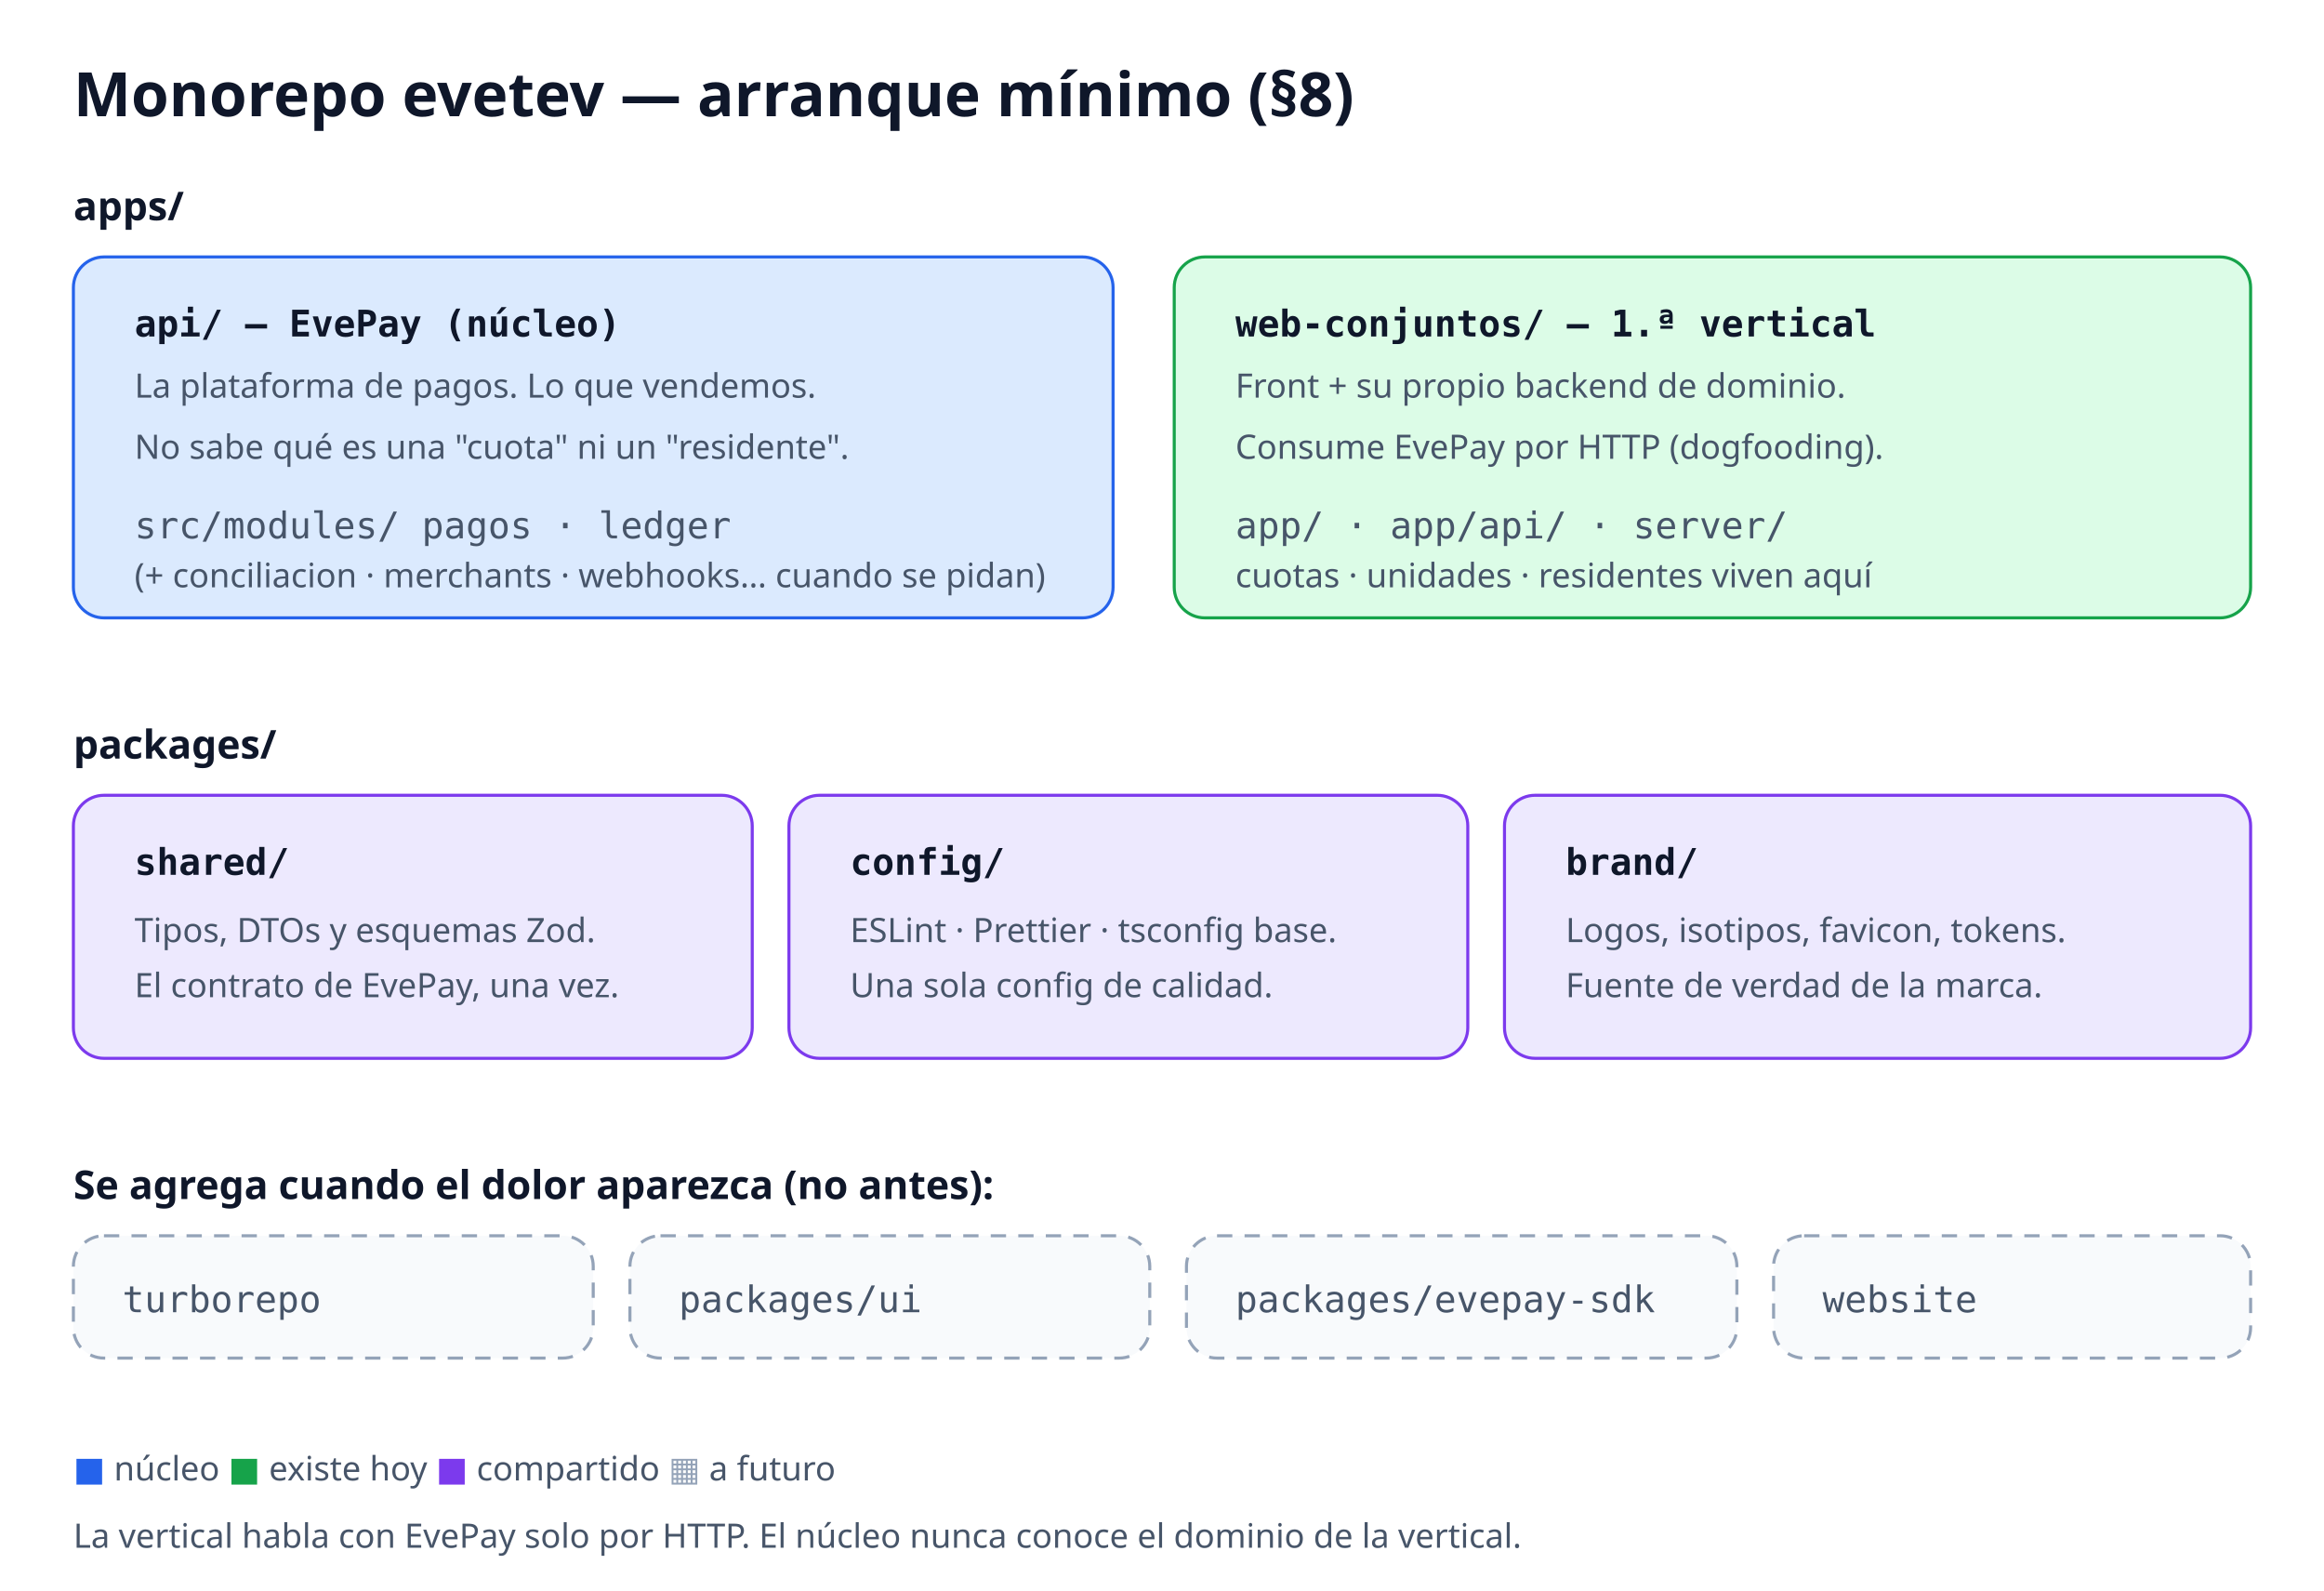
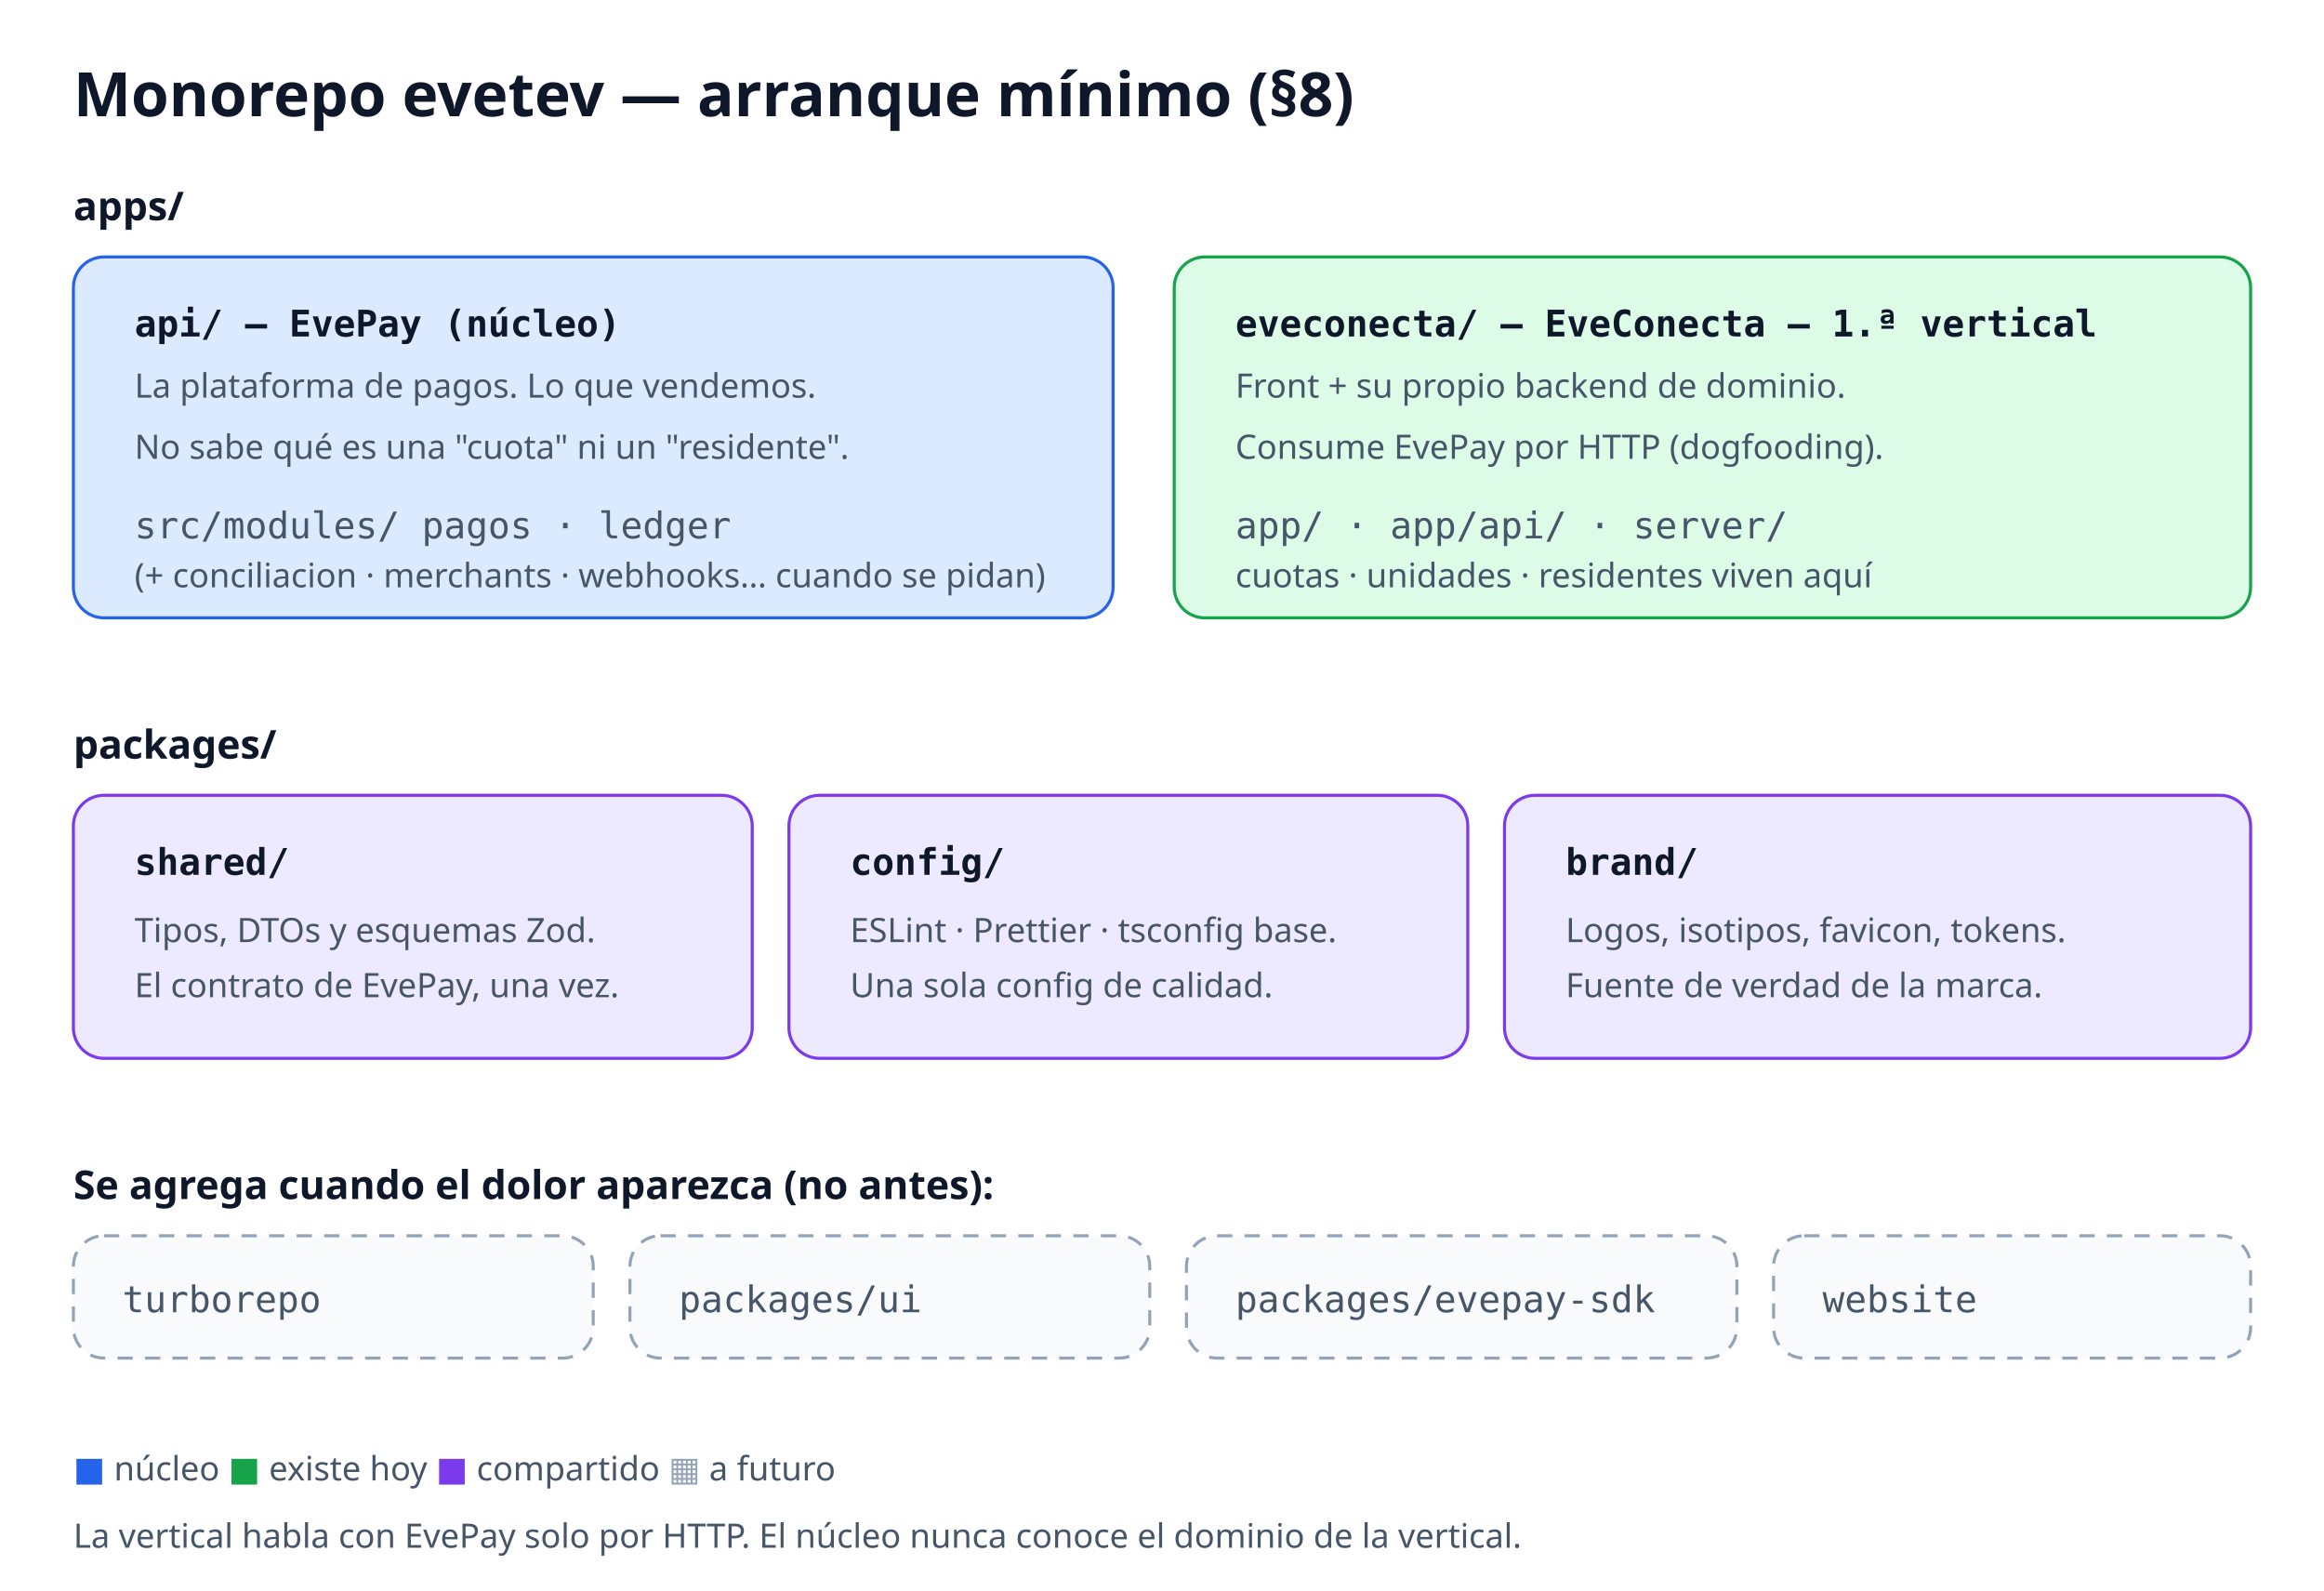
<svg xmlns="http://www.w3.org/2000/svg" viewBox="0 0 760 520" font-family="ui-sans-serif, system-ui, sans-serif">
  <style>
    .title { font-size: 20px; font-weight: 700; fill: #0f172a; }
    .lbl { font-size: 13px; fill: #0f172a; }
    .sub { font-size: 11px; fill: #475569; }
    .mono { font-family: ui-monospace, SFMono-Regular, Menlo, monospace; font-size: 12px; }
    .core { fill: #dbeafe; stroke: #2563eb; }
    .today { fill: #dcfce7; stroke: #16a34a; }
    .shared { fill: #ede9fe; stroke: #7c3aed; }
    .future { fill: #f8fafc; stroke: #94a3b8; stroke-dasharray: 5 4; }
    .box { rx: 10; }
    .cap { font-size: 11px; fill: #475569; }
  </style>
  <text x="24" y="38" class="title">Monorepo evetev — arranque mínimo (§8)</text>
  <text x="24" y="72" class="lbl" font-weight="700">apps/</text>
  <rect x="24" y="84" width="340" height="118" class="box core" />
  <text x="44" y="110" class="lbl mono" font-weight="700">api/ — EvePay (núcleo)</text>
  <text x="44" y="130" class="sub">La plataforma de pagos. Lo que vendemos.</text>
  <text x="44" y="150" class="sub">No sabe qué es una "cuota" ni un "residente".</text>
  <text x="44" y="176" class="sub mono">src/modules/ pagos · ledger</text>
  <text x="44" y="192" class="cap">(+ conciliacion · merchants · webhooks… cuando se pidan)</text>
  <rect x="384" y="84" width="352" height="118" class="box today" />
-   <text x="404" y="110" class="lbl mono" font-weight="700">web-conjuntos/ — 1.ª vertical</text>
+   <text x="404" y="110" class="lbl mono" font-weight="700">eveconecta/ — EveConecta — 1.ª vertical</text>
  <text x="404" y="130" class="sub">Front + su propio backend de dominio.</text>
  <text x="404" y="150" class="sub">Consume EvePay por HTTP (dogfooding).</text>
  <text x="404" y="176" class="sub mono">app/ · app/api/ · server/</text>
  <text x="404" y="192" class="cap">cuotas · unidades · residentes viven aquí</text>
  <text x="24" y="248" class="lbl" font-weight="700">packages/</text>
  <rect x="24" y="260" width="222" height="86" class="box shared" />
  <text x="44" y="286" class="lbl mono" font-weight="700">shared/</text>
  <text x="44" y="308" class="sub">Tipos, DTOs y esquemas Zod.</text>
  <text x="44" y="326" class="sub">El contrato de EvePay, una vez.</text>
  <rect x="258" y="260" width="222" height="86" class="box shared" />
  <text x="278" y="286" class="lbl mono" font-weight="700">config/</text>
  <text x="278" y="308" class="sub">ESLint · Prettier · tsconfig base.</text>
  <text x="278" y="326" class="sub">Una sola config de calidad.</text>
  <rect x="492" y="260" width="244" height="86" class="box shared" />
  <text x="512" y="286" class="lbl mono" font-weight="700">brand/</text>
  <text x="512" y="308" class="sub">Logos, isotipos, favicon, tokens.</text>
  <text x="512" y="326" class="sub">Fuente de verdad de la marca.</text>
  <text x="24" y="392" class="lbl" font-weight="700">Se agrega cuando el dolor aparezca (no antes):</text>
  <rect x="24" y="404" width="170" height="40" class="box future" />
  <text x="40" y="429" class="sub mono">turborepo</text>
  <rect x="206" y="404" width="170" height="40" class="box future" />
  <text x="222" y="429" class="sub mono">packages/ui</text>
  <rect x="388" y="404" width="180" height="40" class="box future" />
  <text x="404" y="429" class="sub mono">packages/evepay-sdk</text>
  <rect x="580" y="404" width="156" height="40" class="box future" />
  <text x="596" y="429" class="sub mono">website</text>
  <text x="24" y="484" class="cap">
    <tspan fill="#2563eb">■</tspan> núcleo
    <tspan fill="#16a34a">■</tspan> existe hoy
    <tspan fill="#7c3aed">■</tspan> compartido
    <tspan fill="#94a3b8">▦</tspan> a futuro
  </text>
  <text x="24" y="506" class="cap">La vertical habla con EvePay solo por HTTP. El núcleo nunca conoce el dominio de la vertical.</text>
</svg>
